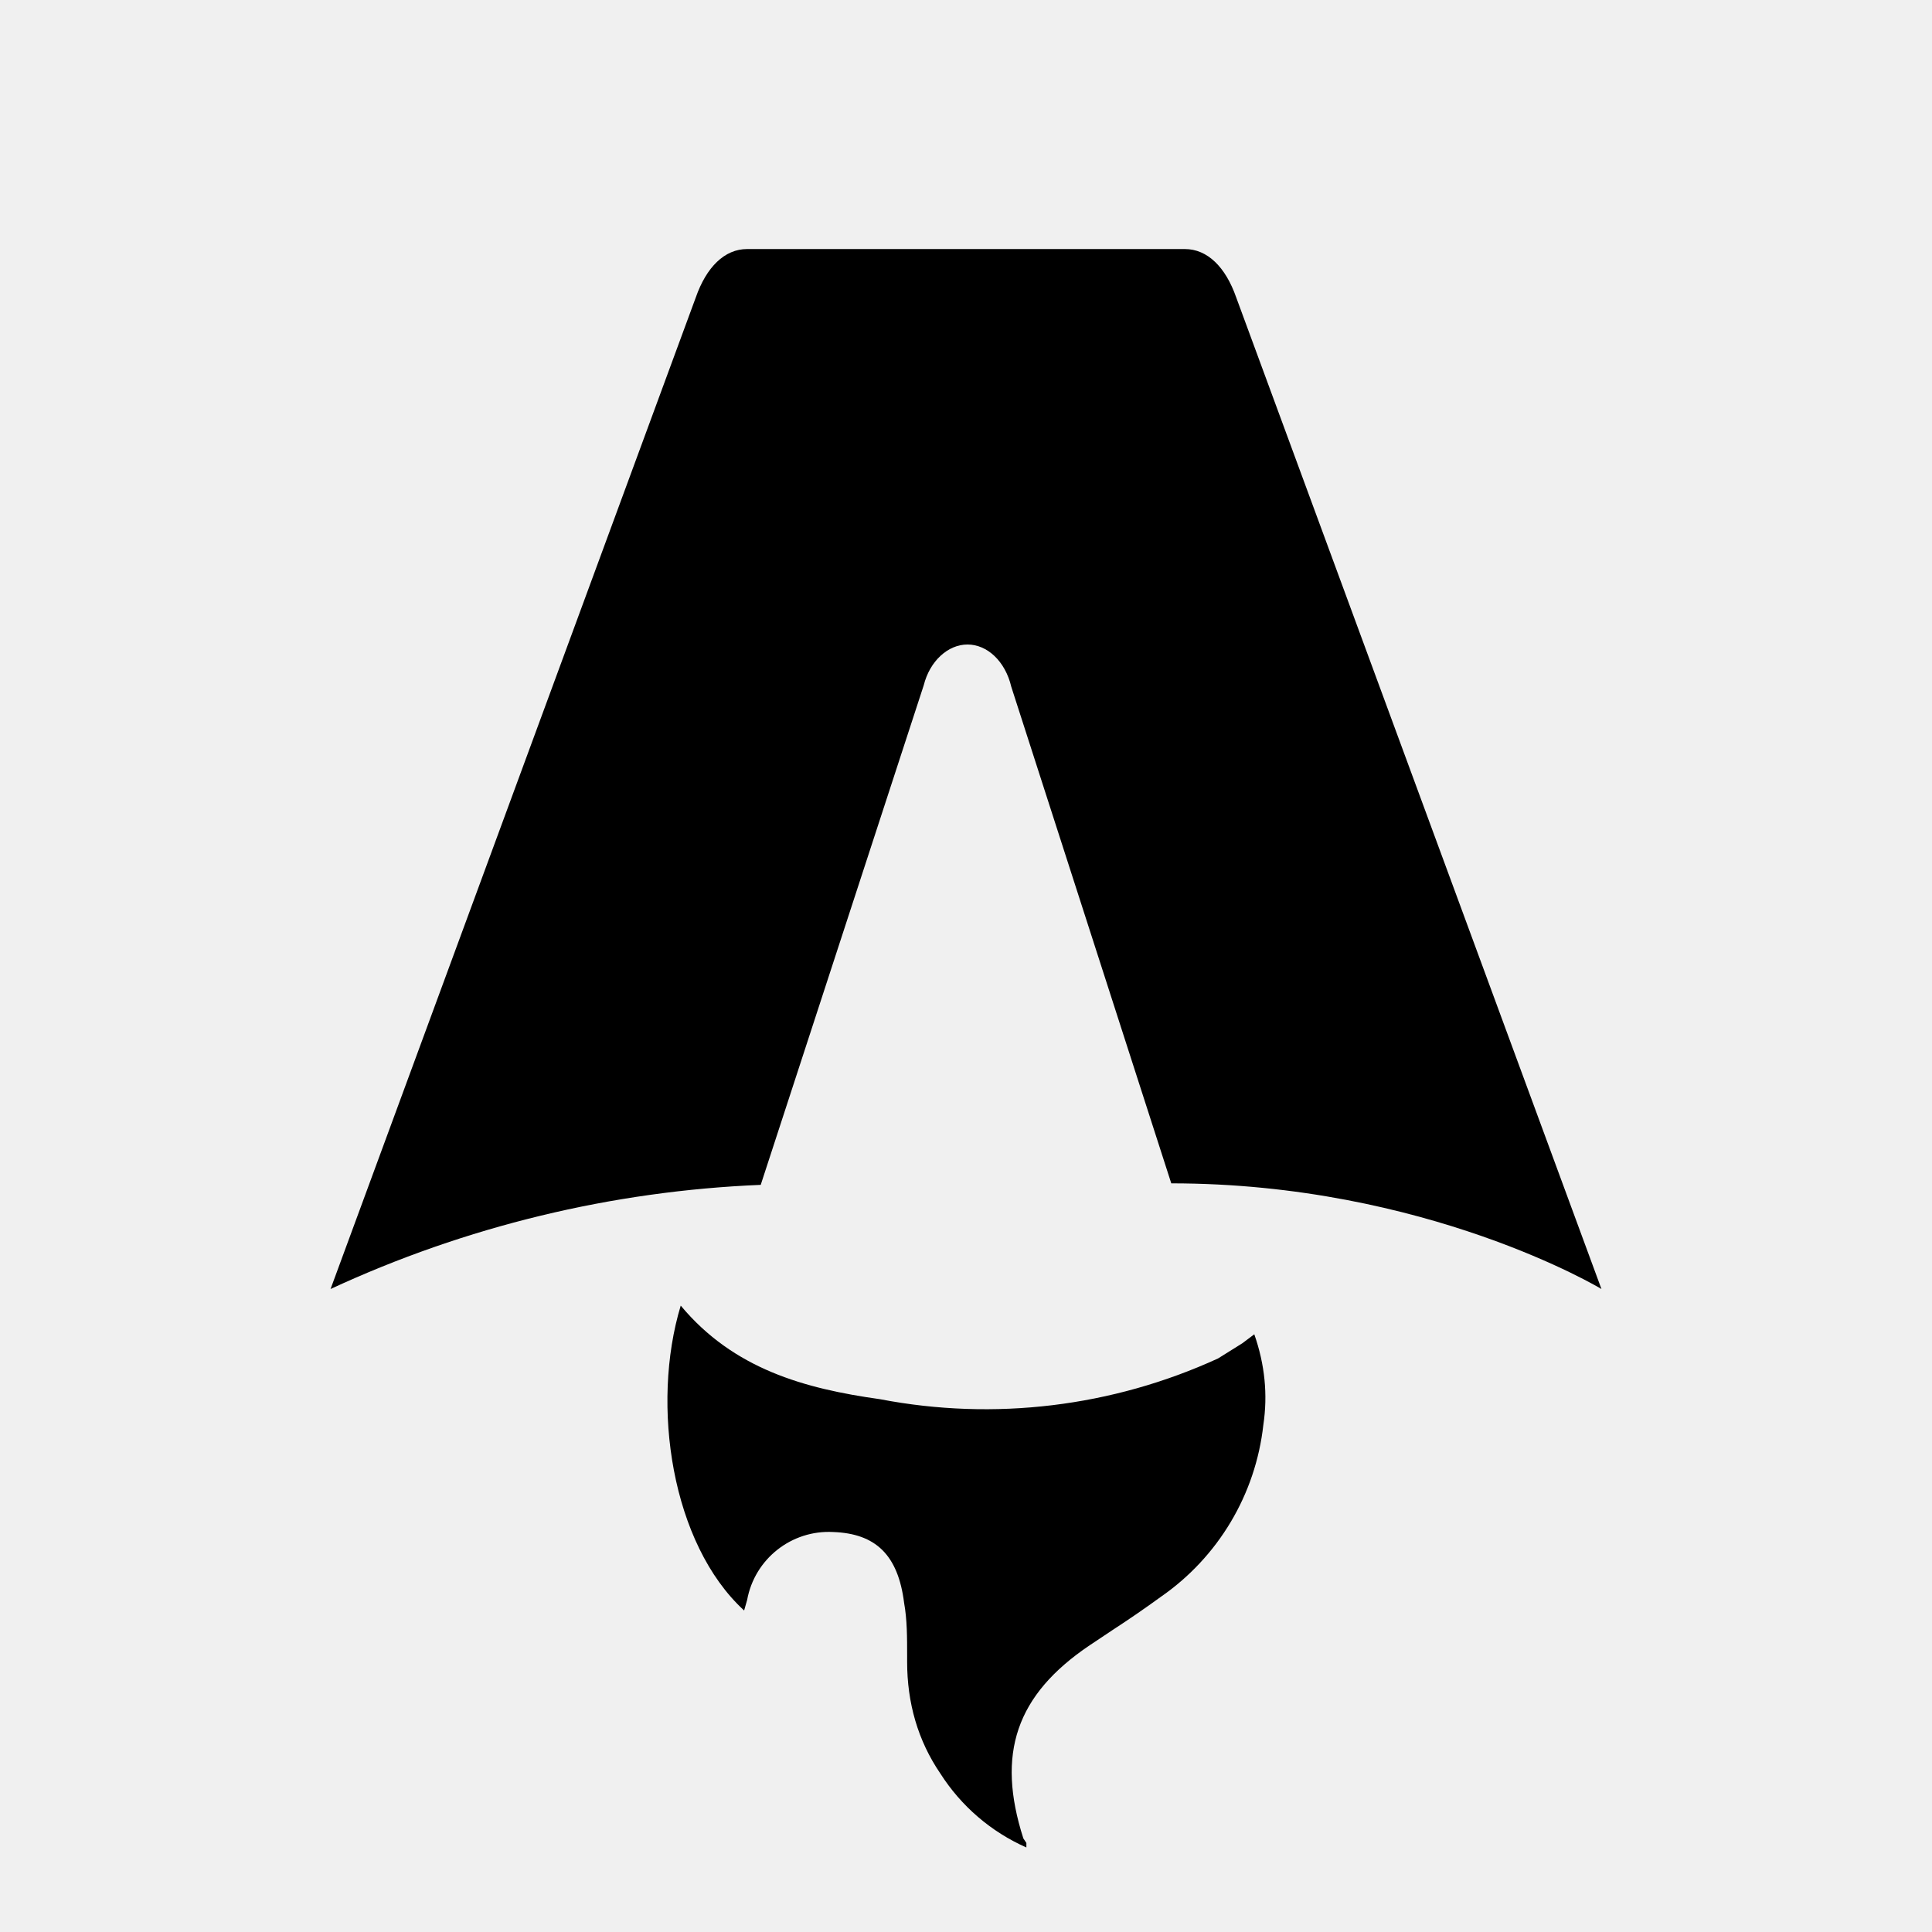
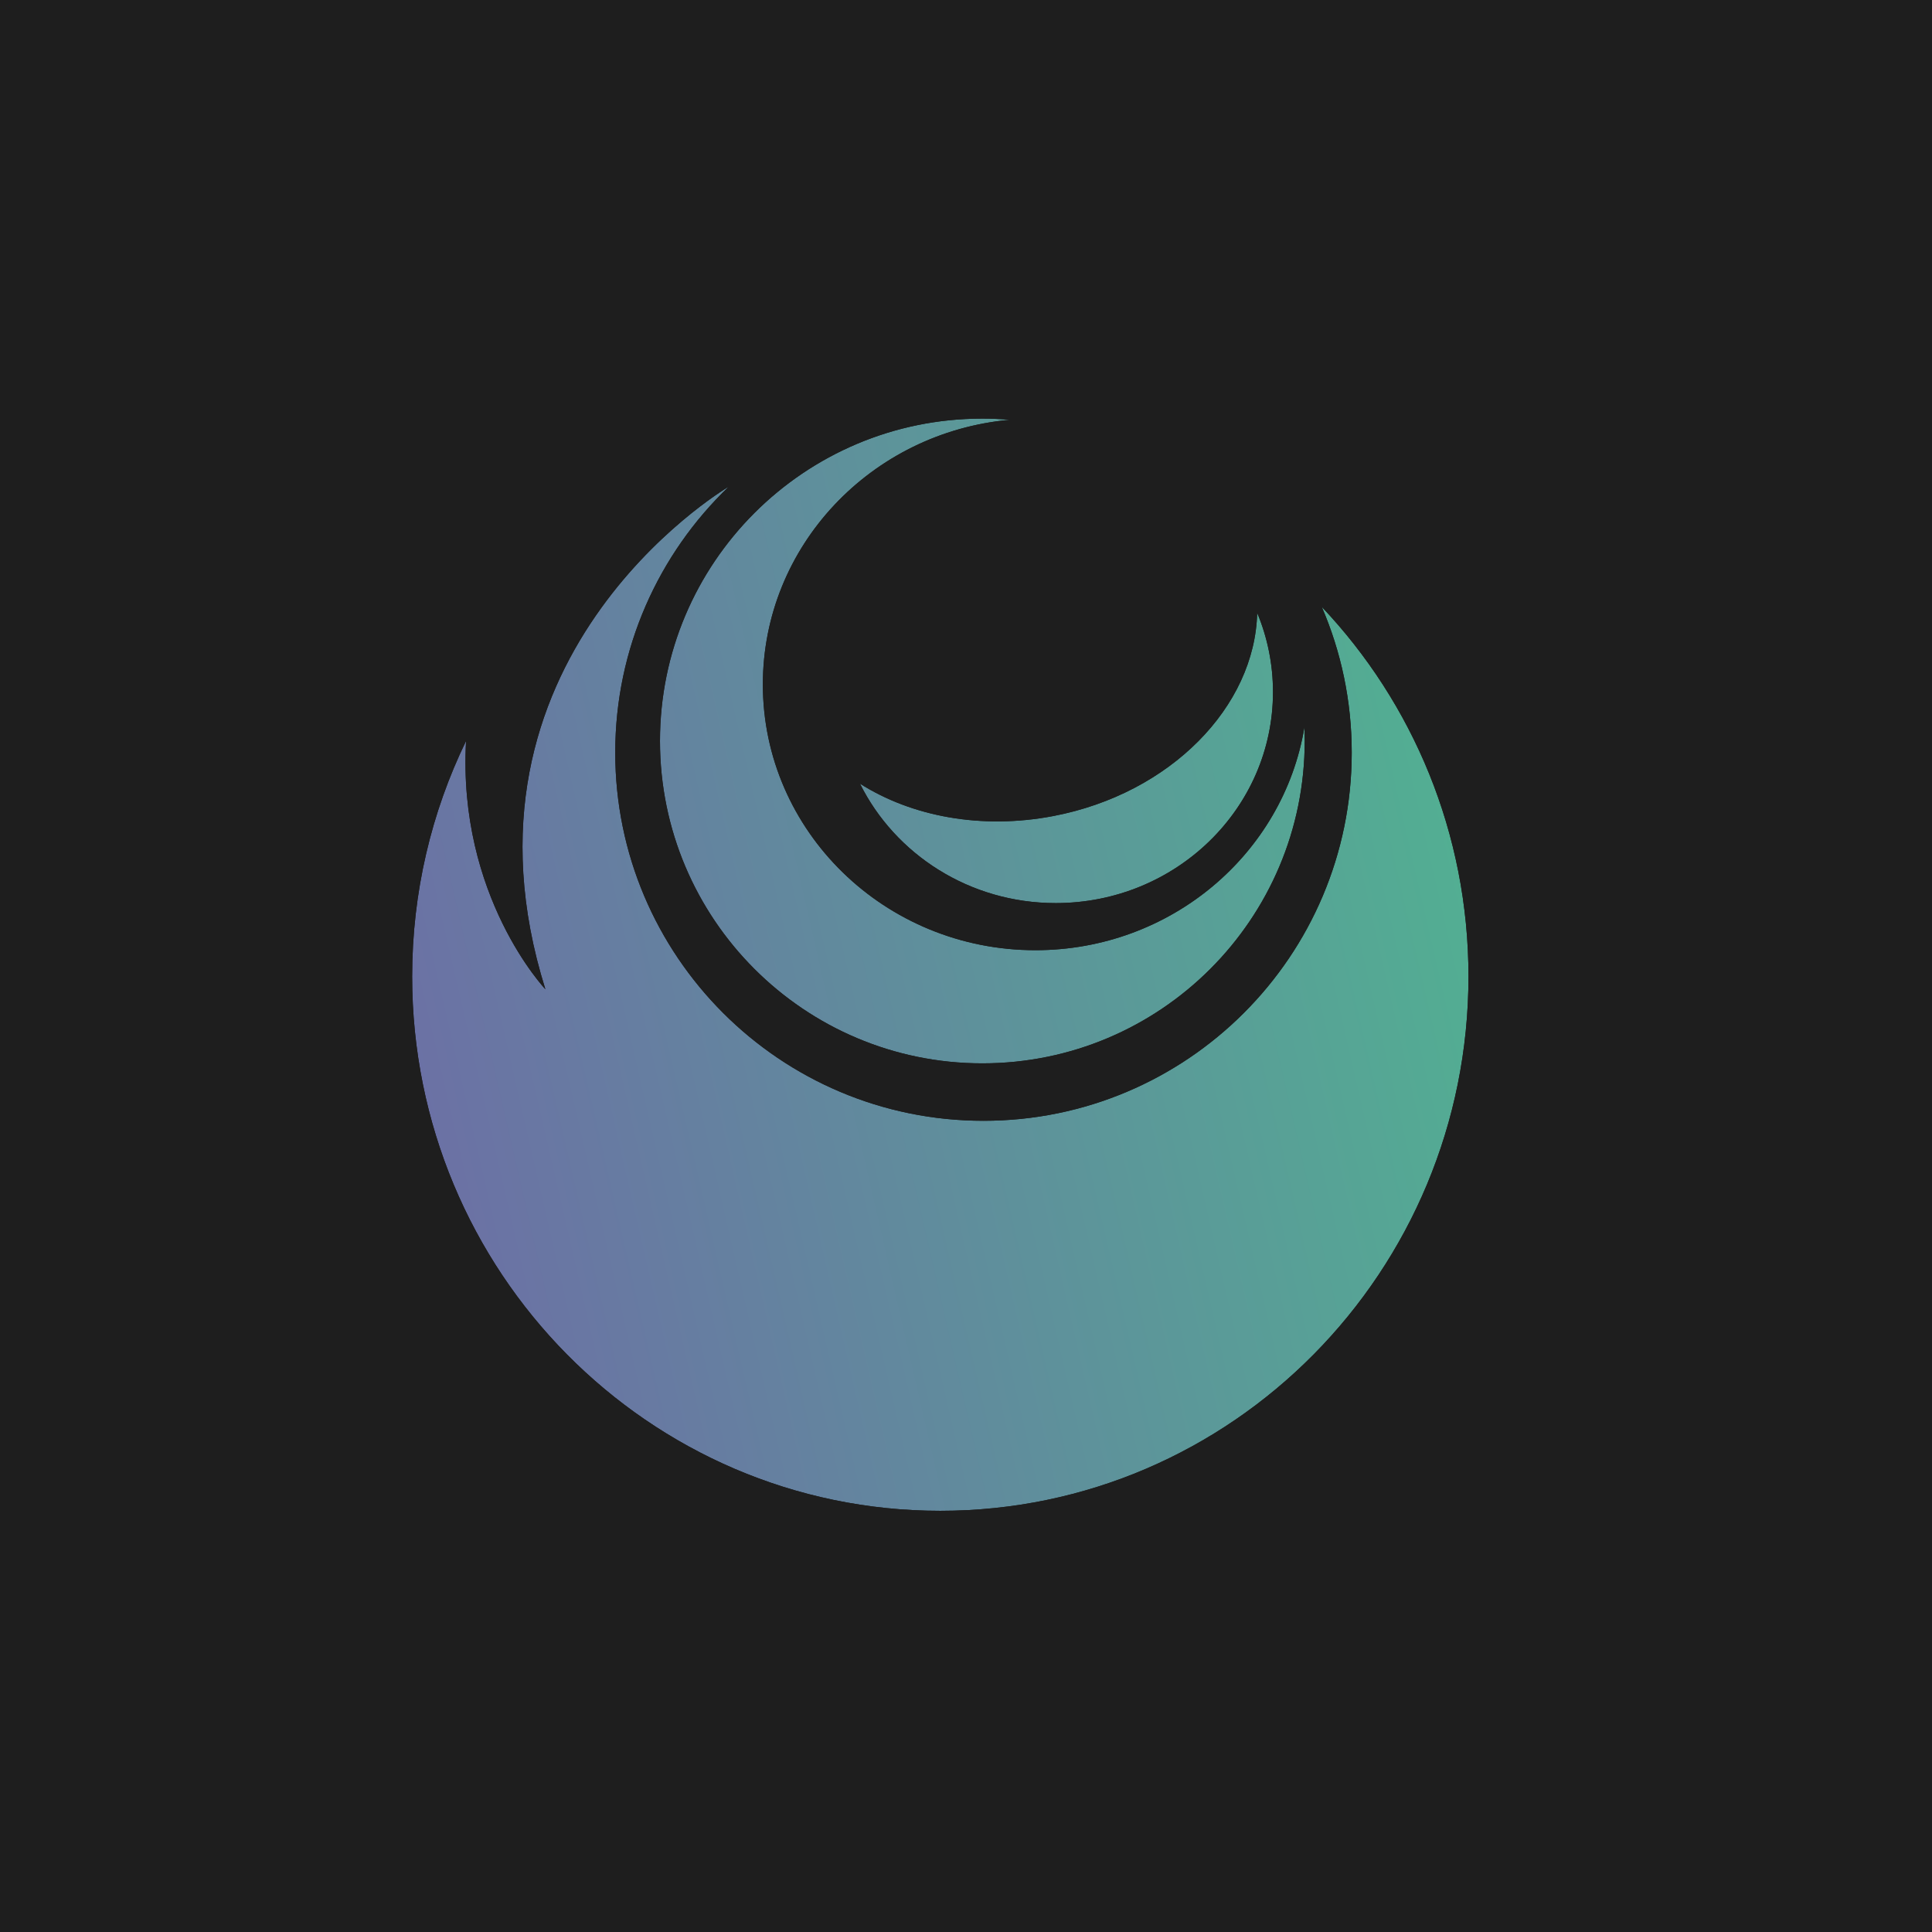
- <svg xmlns="http://www.w3.org/2000/svg" fill="none" viewBox="0 0 128 128">
-   <path d="M50.4 78.5a75.1 75.1 0 0 0-28.5 6.9l24.2-65.7c.7-2 1.9-3.2 3.4-3.2h29c1.5 0 2.7 1.2 3.4 3.2l24.2 65.7s-11.6-7-28.5-7L67 45.5c-.4-1.7-1.6-2.8-2.9-2.8-1.3 0-2.5 1.1-2.9 2.7L50.4 78.5Zm-1.1 28.2Zm-4.2-20.2c-2 6.6-.6 15.8 4.2 20.2a17.5 17.5 0 0 1 .2-.7 5.5 5.5 0 0 1 5.7-4.5c2.8.1 4.3 1.5 4.7 4.7.2 1.1.2 2.3.2 3.5v.4c0 2.7.7 5.2 2.2 7.4a13 13 0 0 0 5.7 4.9v-.3l-.2-.3c-1.8-5.6-.5-9.5 4.4-12.8l1.5-1a73 73 0 0 0 3.2-2.2 16 16 0 0 0 6.8-11.4c.3-2 .1-4-.6-6l-.8.6-1.6 1a37 37 0 0 1-22.4 2.7c-5-.7-9.7-2-13.2-6.2Z" />
-   <style>
-         path { fill: #000; }
-         @media (prefers-color-scheme: dark) {
-             path { fill: #FFF; }
-         }
-     </style>
+ <svg xmlns="http://www.w3.org/2000/svg" width="300" height="300" viewBox="0 0 300 300" fill="none">
+   <rect width="300" height="300" fill="#1E1E1E" />
+   <mask id="mask0_7_52" style="mask-type:luminance" maskUnits="userSpaceOnUse" x="102" y="65" width="101" height="101">
+     <path d="M202.594 115.056C202.594 142.705 180.186 165.116 152.539 165.116C124.892 165.116 102.483 142.705 102.483 115.056C102.483 87.415 124.892 65 152.539 65C153.973 65 155.396 65.065 156.799 65.185C135.286 67.137 118.455 84.793 118.455 106.274C118.455 129.068 137.401 147.547 160.778 147.547C181.825 147.547 199.286 132.559 202.548 112.933C202.579 113.631 202.594 114.343 202.594 115.056Z" fill="white" />
+   </mask>
+   <g mask="url(#mask0_7_52)">
+     <path d="M202.594 115.056C202.594 142.705 180.186 165.116 152.539 165.116C124.892 165.116 102.483 142.705 102.483 115.056C102.483 87.415 124.892 65 152.539 65C153.973 65 155.396 65.065 156.799 65.185C135.286 67.137 118.455 84.793 118.455 106.274C118.455 129.068 137.401 147.547 160.778 147.547C181.825 147.547 199.286 132.559 202.548 112.933C202.579 113.631 202.594 114.343 202.594 115.056Z" fill="url(#paint0_linear_7_52)" />
+   </g>
+   <mask id="mask1_7_52" style="mask-type:luminance" maskUnits="userSpaceOnUse" x="64" y="75" width="165" height="160">
+     <path d="M228.024 151.626C228.024 197.445 191.303 234.598 146.01 234.598C100.716 234.598 64 197.445 64 151.626C64 138.502 67.011 126.094 72.368 115.06C71.026 139.204 84.688 153.614 84.688 153.614C68.655 102.463 111.982 76.265 113.129 75.585C113.139 75.581 113.144 75.576 113.15 75.576C102.294 85.986 95.534 100.636 95.534 116.859C95.534 148.44 121.133 174.036 152.713 174.036C184.298 174.036 209.897 148.44 209.897 116.859C209.897 108.822 208.237 101.168 205.242 94.231C219.349 109.136 228.024 129.354 228.024 151.626Z" fill="white" />
+   </mask>
+   <g mask="url(#mask1_7_52)">
+     <path d="M228.024 151.626C228.024 197.445 191.303 234.598 146.01 234.598C100.716 234.598 64 197.445 64 151.626C64 138.502 67.011 126.094 72.368 115.06C71.026 139.204 84.688 153.614 84.688 153.614C68.655 102.463 111.982 76.265 113.129 75.585C113.139 75.581 113.144 75.576 113.15 75.576C102.294 85.986 95.534 100.636 95.534 116.859C95.534 148.44 121.133 174.036 152.713 174.036C184.298 174.036 209.897 148.44 209.897 116.859C209.897 108.822 208.237 101.168 205.242 94.231C219.349 109.136 228.024 129.354 228.024 151.626Z" fill="url(#paint1_linear_7_52)" />
+   </g>
+   <mask id="mask2_7_52" style="mask-type:luminance" maskUnits="userSpaceOnUse" x="133" y="95" width="65" height="46">
+     <path d="M197.668 107.448C197.668 125.553 182.562 140.231 163.932 140.231C150.552 140.231 138.994 132.661 133.535 121.687C141.518 126.755 152.344 128.86 163.563 126.714C181.773 123.227 194.872 109.71 195.215 95.161C196.797 98.958 197.668 103.106 197.668 107.448Z" fill="white" />
+   </mask>
+   <g mask="url(#mask2_7_52)">
+     <path d="M197.668 107.448C197.668 125.553 182.562 140.231 163.932 140.231C150.552 140.231 138.994 132.661 133.535 121.687C141.518 126.755 152.344 128.86 163.563 126.714C181.773 123.227 194.872 109.71 195.215 95.161C196.797 98.958 197.668 103.106 197.668 107.448Z" fill="url(#paint2_linear_7_52)" />
+   </g>
+   <defs>
+     <linearGradient id="paint0_linear_7_52" x1="-24.169" y1="155.737" x2="266.077" y2="88.926" gradientUnits="userSpaceOnUse">
+       <stop stop-color="#7852AE" />
+       <stop offset="1" stop-color="#4BC08D" />
+     </linearGradient>
+     <linearGradient id="paint1_linear_7_52" x1="-16.34" y1="189.745" x2="273.871" y2="122.942" gradientUnits="userSpaceOnUse">
+       <stop stop-color="#7852AE" />
+       <stop offset="1" stop-color="#4BC08D" />
+     </linearGradient>
+     <linearGradient id="paint2_linear_7_52" x1="-22.133" y1="164.584" x2="268.079" y2="97.78" gradientUnits="userSpaceOnUse">
+       <stop stop-color="#7852AE" />
+       <stop offset="1" stop-color="#4BC08D" />
+     </linearGradient>
+   </defs>
</svg>
